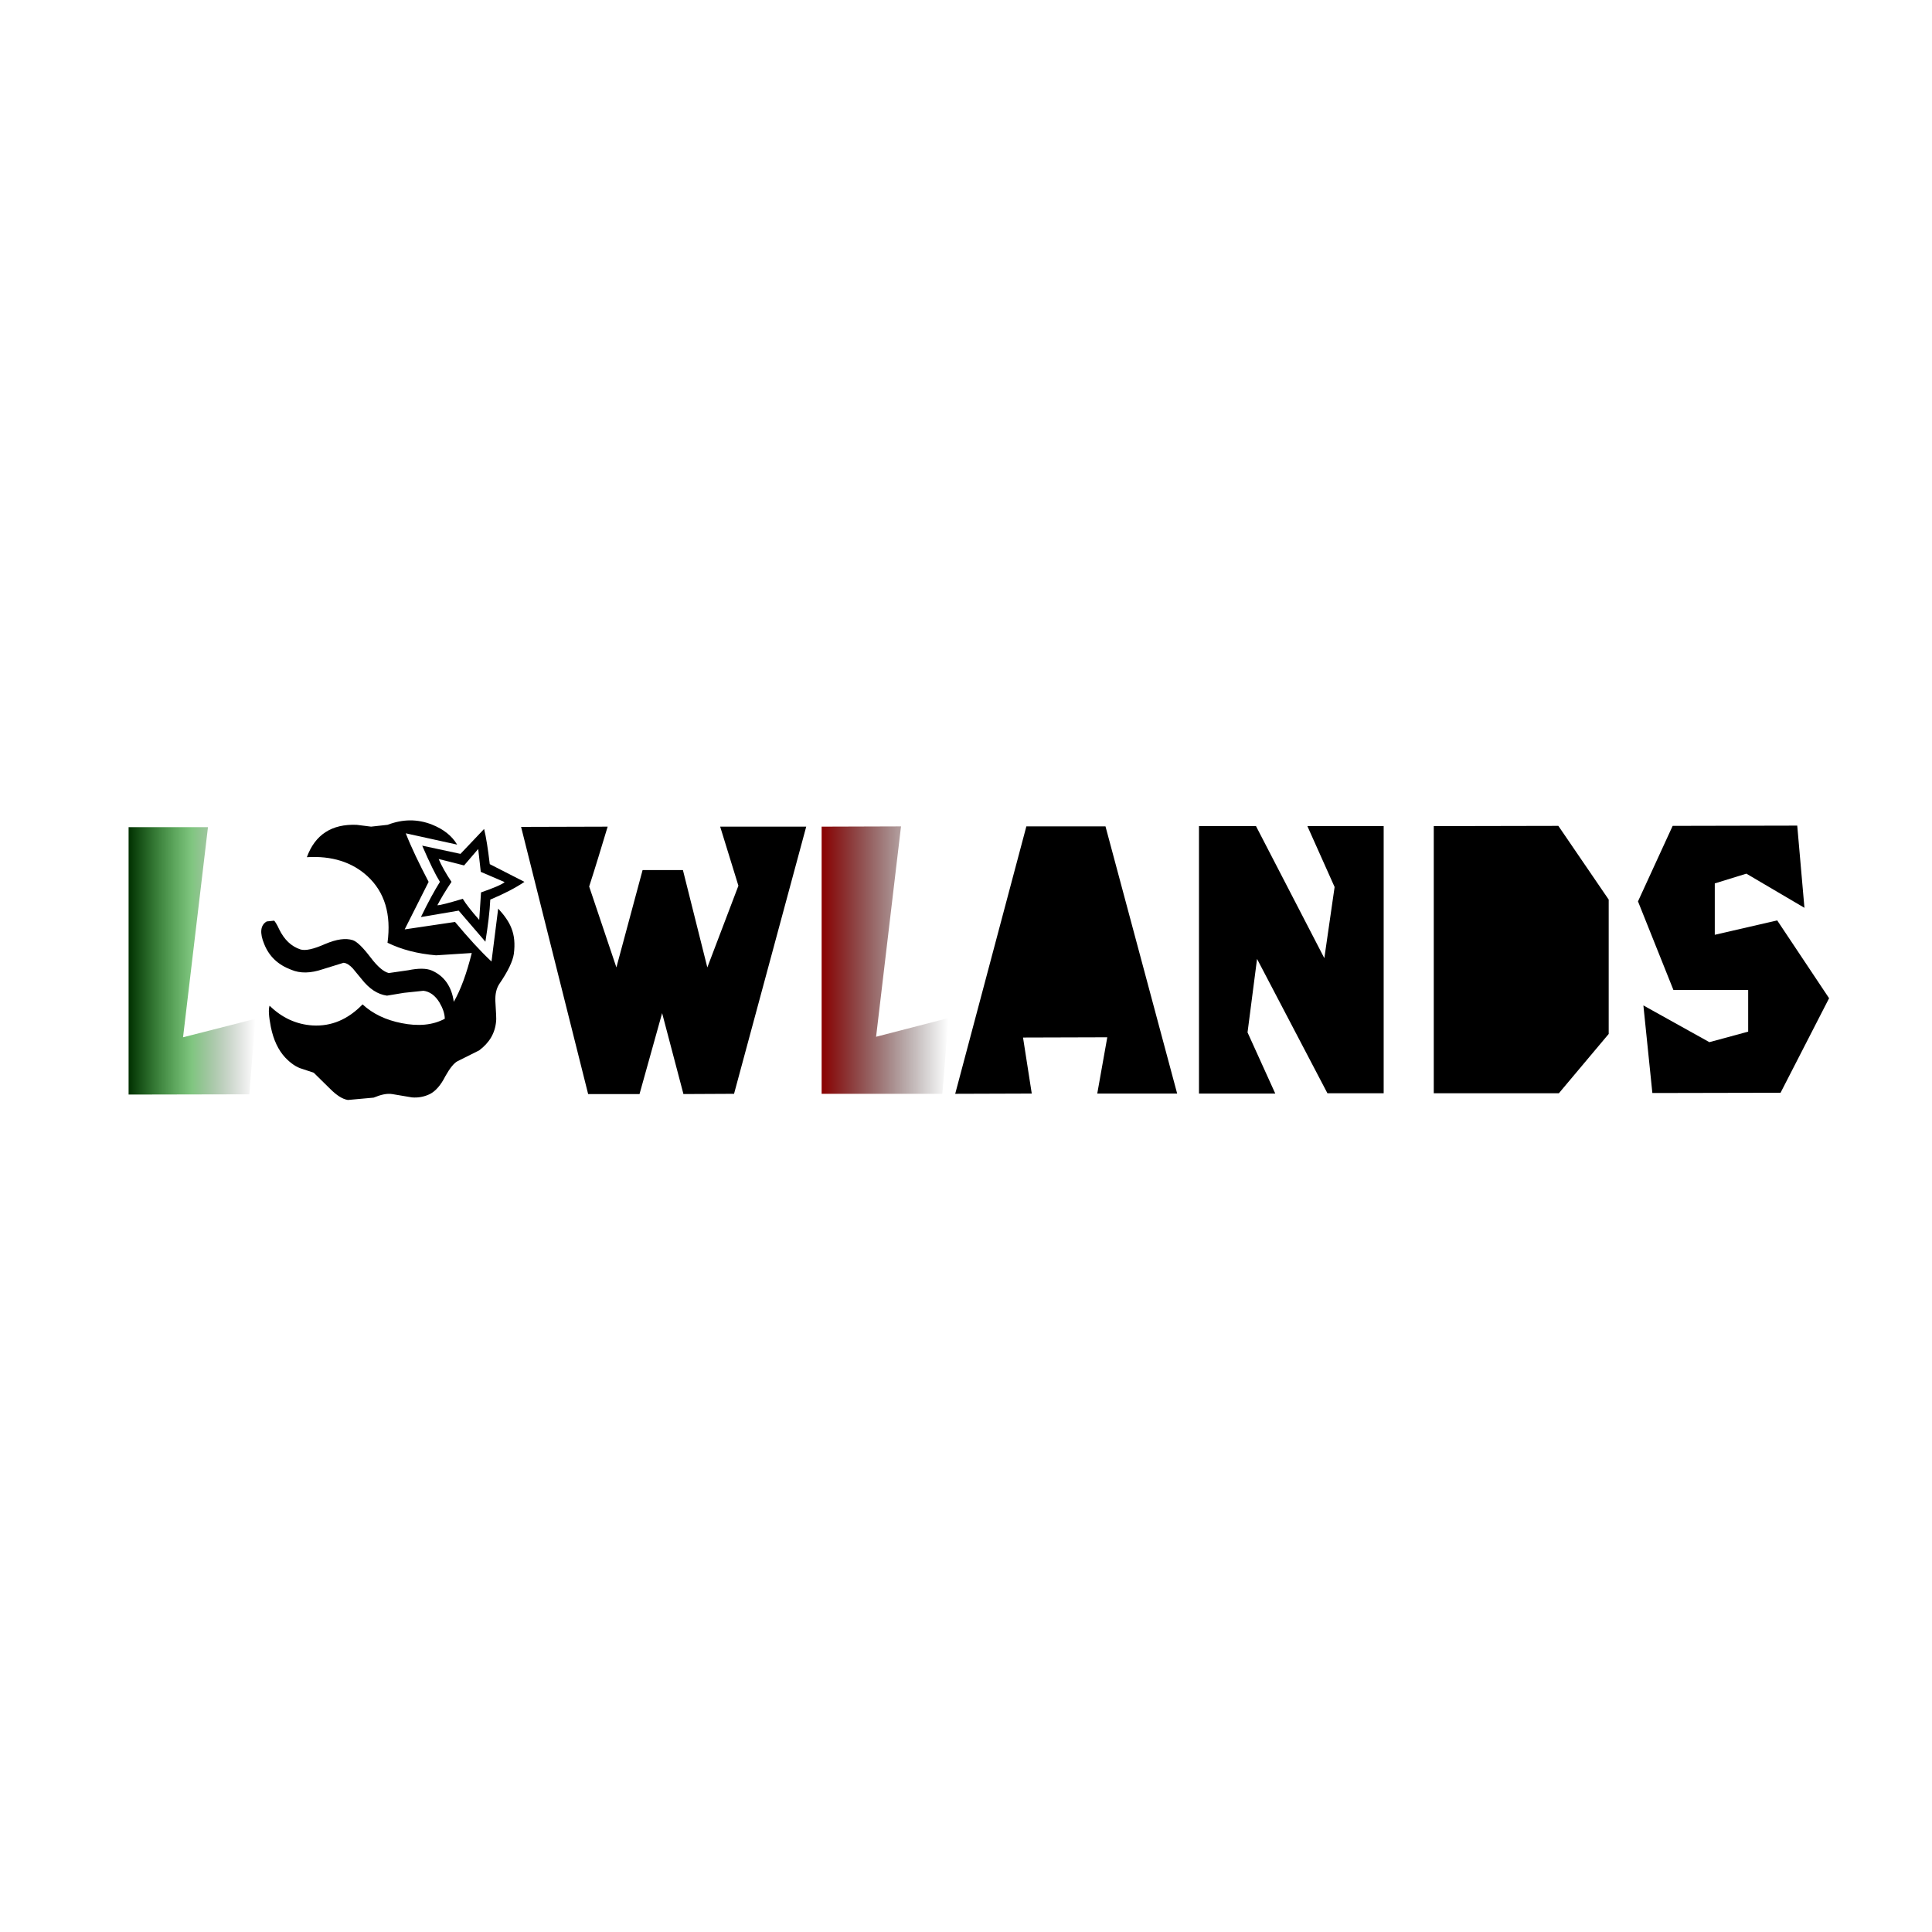
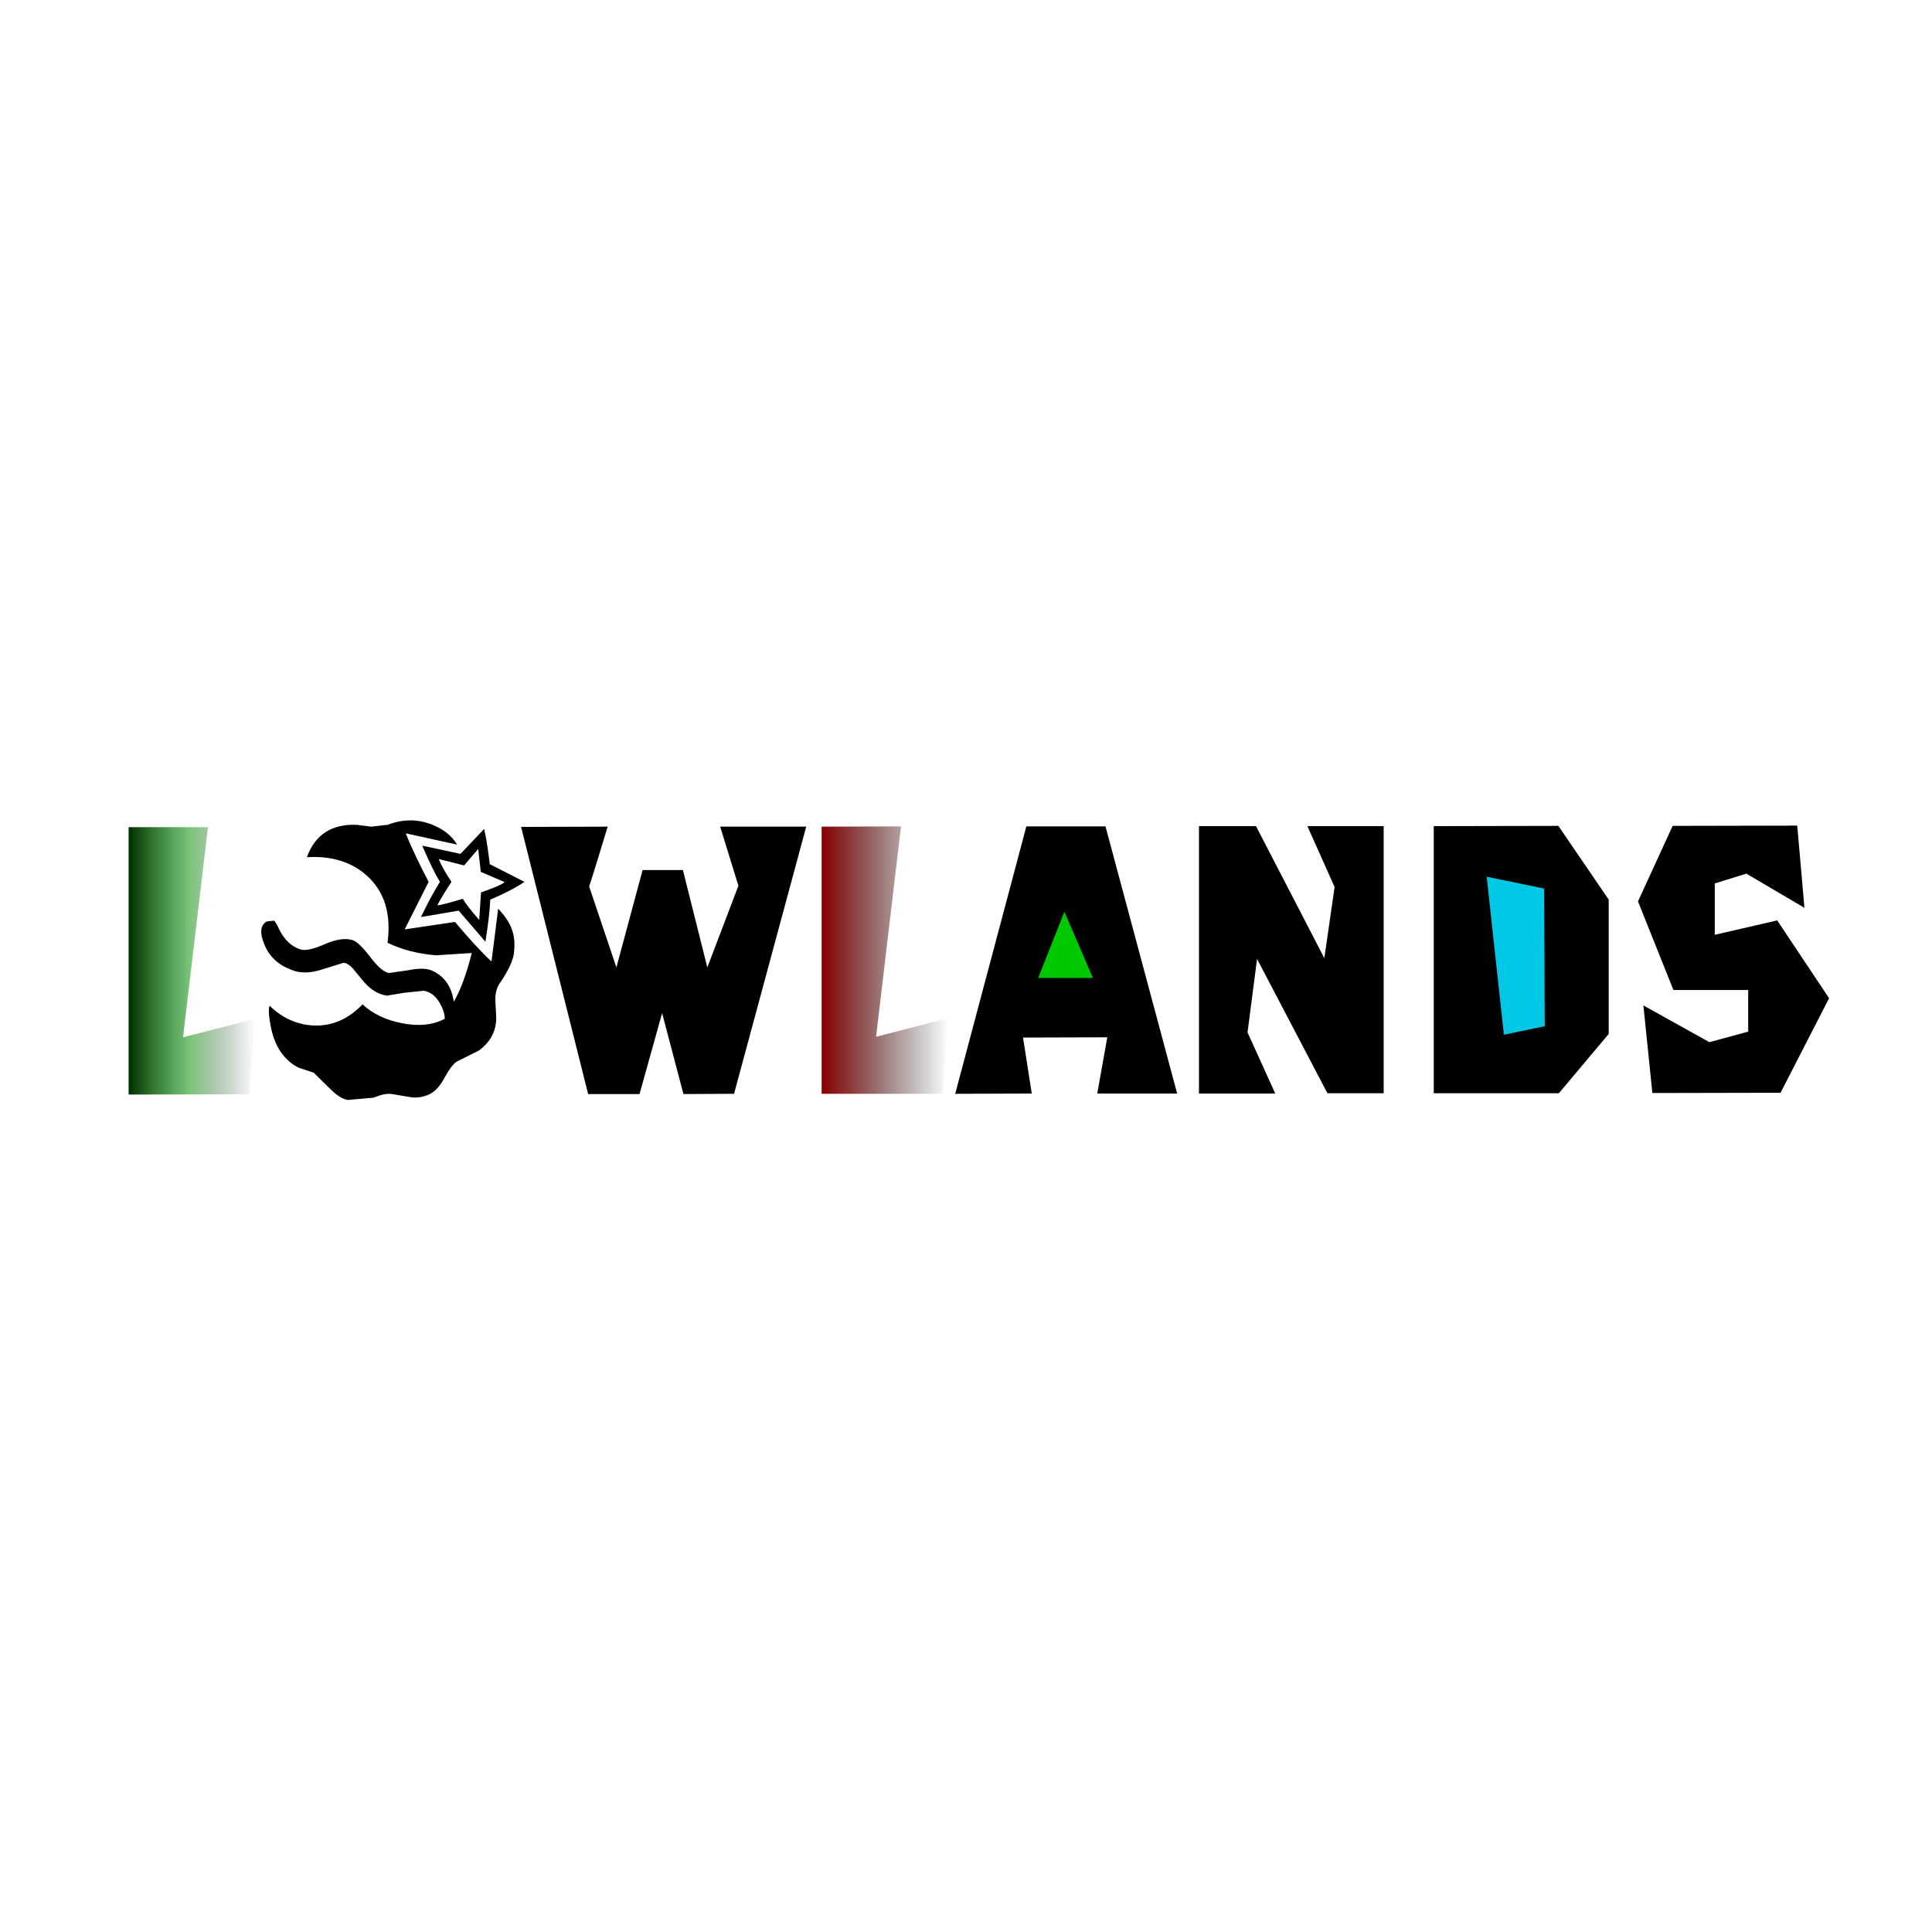
<svg xmlns="http://www.w3.org/2000/svg" xmlns:xlink="http://www.w3.org/1999/xlink" width="2500" height="2500" viewBox="0 0 192.756 192.756" version="1.1" id="svg4">
  <defs id="defs4">
    <linearGradient id="linearGradient3">
      <stop style="stop-color:#8a0000;stop-opacity:1;" offset="0" id="stop4" />
      <stop style="stop-color:#000000;stop-opacity:0;" offset="1" id="stop5" />
    </linearGradient>
    <linearGradient id="linearGradient1">
      <stop style="stop-color:#002f00;stop-opacity:1;" offset="0" id="stop1" />
      <stop style="stop-color:#008c00;stop-opacity:0.498;" offset="0.5" id="stop3" />
      <stop style="stop-color:#000000;stop-opacity:0;" offset="1" id="stop2" />
    </linearGradient>
    <linearGradient xlink:href="#linearGradient1" id="linearGradient2" x1="12.83" y1="95.865" x2="25.49" y2="95.865" gradientUnits="userSpaceOnUse" />
    <linearGradient xlink:href="#linearGradient3" id="linearGradient5" x1="81.975" y1="95.789" x2="94.635" y2="95.789" gradientUnits="userSpaceOnUse" />
  </defs>
  <g fill-rule="evenodd" clip-rule="evenodd" id="g4">
    <path d="M 42.764,87.984 C 41.816,86.165 41.047,84.576 40.483,83.14 l 5.125,1.128 c -0.512,-0.872 -1.357,-1.538 -2.511,-1.999 -1.436,-0.563 -2.896,-0.563 -4.434,0.025 l -1.64,0.18 -1.436,-0.18 c -2.485,-0.102 -4.152,0.974 -4.972,3.229 2.486,-0.154 4.511,0.487 6.048,1.896 1.717,1.59 2.383,3.793 1.999,6.638 1.41,0.692 3.024,1.102 4.844,1.255 l 3.562,-0.23 c -0.512,2.051 -1.102,3.665 -1.794,4.87 -0.206,-1.512 -0.949,-2.588 -2.205,-3.127 -0.538,-0.23 -1.332,-0.23 -2.332,-0.025 l -1.948,0.281 c -0.512,-0.127 -1.102,-0.614 -1.82,-1.562 -0.743,-0.974 -1.332,-1.564 -1.768,-1.717 -0.718,-0.23 -1.615,-0.103 -2.768,0.384 -1.153,0.513 -1.974,0.692 -2.46,0.539 -0.923,-0.308 -1.614,-0.974 -2.127,-2.024 -0.205,-0.462 -0.385,-0.718 -0.487,-0.846 l -0.744,0.077 c -0.641,0.359 -0.717,1.154 -0.256,2.255 0.487,1.23 1.384,2.076 2.691,2.563 0.897,0.385 1.948,0.359 3.152,-0.051 l 2.076,-0.642 c 0.308,0.026 0.615,0.231 0.922,0.563 l 0.846,1.025 c 0.794,1.025 1.64,1.564 2.562,1.691 l 1.691,-0.281 1.948,-0.205 c 0.641,0.076 1.179,0.486 1.589,1.152 0.333,0.564 0.539,1.129 0.539,1.641 -1.205,0.641 -2.64,0.77 -4.306,0.436 -1.563,-0.307 -2.87,-0.922 -3.896,-1.871 -1.461,1.512 -3.126,2.205 -4.972,2.102 -1.641,-0.102 -3.076,-0.768 -4.306,-1.973 -0.128,0.385 -0.077,1.076 0.128,2.127 0.256,1.281 0.743,2.307 1.435,3.049 0.564,0.59 1.128,0.975 1.692,1.129 l 1.153,0.385 1.64,1.613 c 0.641,0.641 1.23,1.025 1.769,1.104 l 2.563,-0.232 c 0.743,-0.307 1.333,-0.436 1.845,-0.357 l 1.974,0.332 a 3.394,3.394 0 0 0 1.794,-0.332 c 0.563,-0.283 1.102,-0.898 1.537,-1.77 0.461,-0.82 0.872,-1.332 1.23,-1.512 l 2.152,-1.076 c 1.025,-0.77 1.589,-1.717 1.692,-2.922 0.026,-0.154 0,-0.82 -0.077,-1.998 -0.026,-0.693 0.103,-1.256 0.384,-1.691 0.897,-1.307 1.358,-2.307 1.461,-3.025 0.128,-1 0.052,-1.845 -0.256,-2.589 -0.23,-0.589 -0.666,-1.229 -1.307,-1.922 l -0.667,5.28 c -1.102,-1.025 -2.332,-2.384 -3.639,-3.947 l -5.023,0.743 z" id="path11" />
    <path d="m 166.881,82.398 -3.459,7.534 3.537,8.841 h 7.457 v 4.153 l -3.869,1.051 -6.586,-3.665 0.896,8.739 12.789,-0.026 4.842,-9.431 -5.176,-7.765 -6.228,1.435 v -5.126 l 3.152,-0.973 5.793,3.408 -0.718,-8.201 z" id="path10" />
    <path d="m 155.477,82.398 -12.43,0.025 v 26.653 h 12.48 l 4.973,-5.92 V 89.753 Z" id="path9" />
-     <path d="m 148.326,87.472 5.74,1.179 0.053,13.738 -4.076,0.846 z" id="path8" />
+     <path d="m 148.326,87.472 5.74,1.179 0.053,13.738 -4.076,0.846 z" id="path8" style="fill:#00c8e5;fill-opacity:1" />
    <path d="m 125.312,82.423 h -5.689 v 26.681 h 7.611 l -2.767,-6.1 0.949,-7.331 7.022,13.403 h 5.611 V 82.423 h -7.611 l 2.716,6.074 -1.025,7.099 z" id="path7" />
    <path d="M 110.295,82.449 H 102.4 l -7.099,26.68 7.638,-0.025 -0.871,-5.588 8.406,-0.025 -1,5.613 h 7.971 z" id="path6" />
-     <path d="m 109.039,97.57 h -5.459 l 2.613,-6.613 z" id="path5" />
+     <path d="m 109.039,97.57 h -5.459 l 2.613,-6.613 z" id="path5" style="stroke-width:1;stroke-dasharray:none;fill:#00c800;fill-opacity:1" />
    <path d="m 89.894,82.449 -7.919,0.026 v 26.654 H 94.02 l 0.615,-7.561 -7.227,1.871 z" id="path2" style="fill:url(#linearGradient5)" />
    <path d="m 58.781,88.446 c 0.641,-1.974 1.23,-3.946 1.845,-5.971 l -8.636,0.025 6.689,26.654 h 5.126 l 2.255,-8.074 2.127,8.074 5.049,-0.025 7.201,-26.654 h -8.585 l 1.819,5.895 -3.101,8.15 -2.435,-9.714 h -4.023 l -2.614,9.714 z" id="path1" />
    <path d="M 20.749,82.526 H 12.83 v 26.679 l 12.045,-0.025 0.615,-7.535 -7.227,1.845 z" id="path3" style="fill:url(#linearGradient2)" />
    <path d="m 48.299,82.706 -2.357,2.485 -3.819,-0.82 c 0.743,1.717 1.333,2.921 1.769,3.613 -0.513,0.82 -1.154,1.974 -1.897,3.511 l 3.768,-0.641 2.665,3.101 c 0.256,-1.614 0.436,-3.023 0.487,-4.202 1.409,-0.59 2.537,-1.18 3.409,-1.769 l -3.46,-1.768 c -0.18,-1.511 -0.36,-2.691 -0.565,-3.51 z m -4.664,7.611 c 0.333,-0.641 0.794,-1.41 1.41,-2.333 -0.563,-0.845 -1,-1.614 -1.281,-2.281 l 2.537,0.641 1.41,-1.64 0.256,2.281 2.383,1.025 c -0.308,0.256 -1.102,0.59 -2.358,1.025 l -0.18,2.742 c -0.794,-0.897 -1.332,-1.589 -1.64,-2.102 -1.383,0.411 -2.23,0.642 -2.537,0.642 z" id="path4" />
  </g>
</svg>
